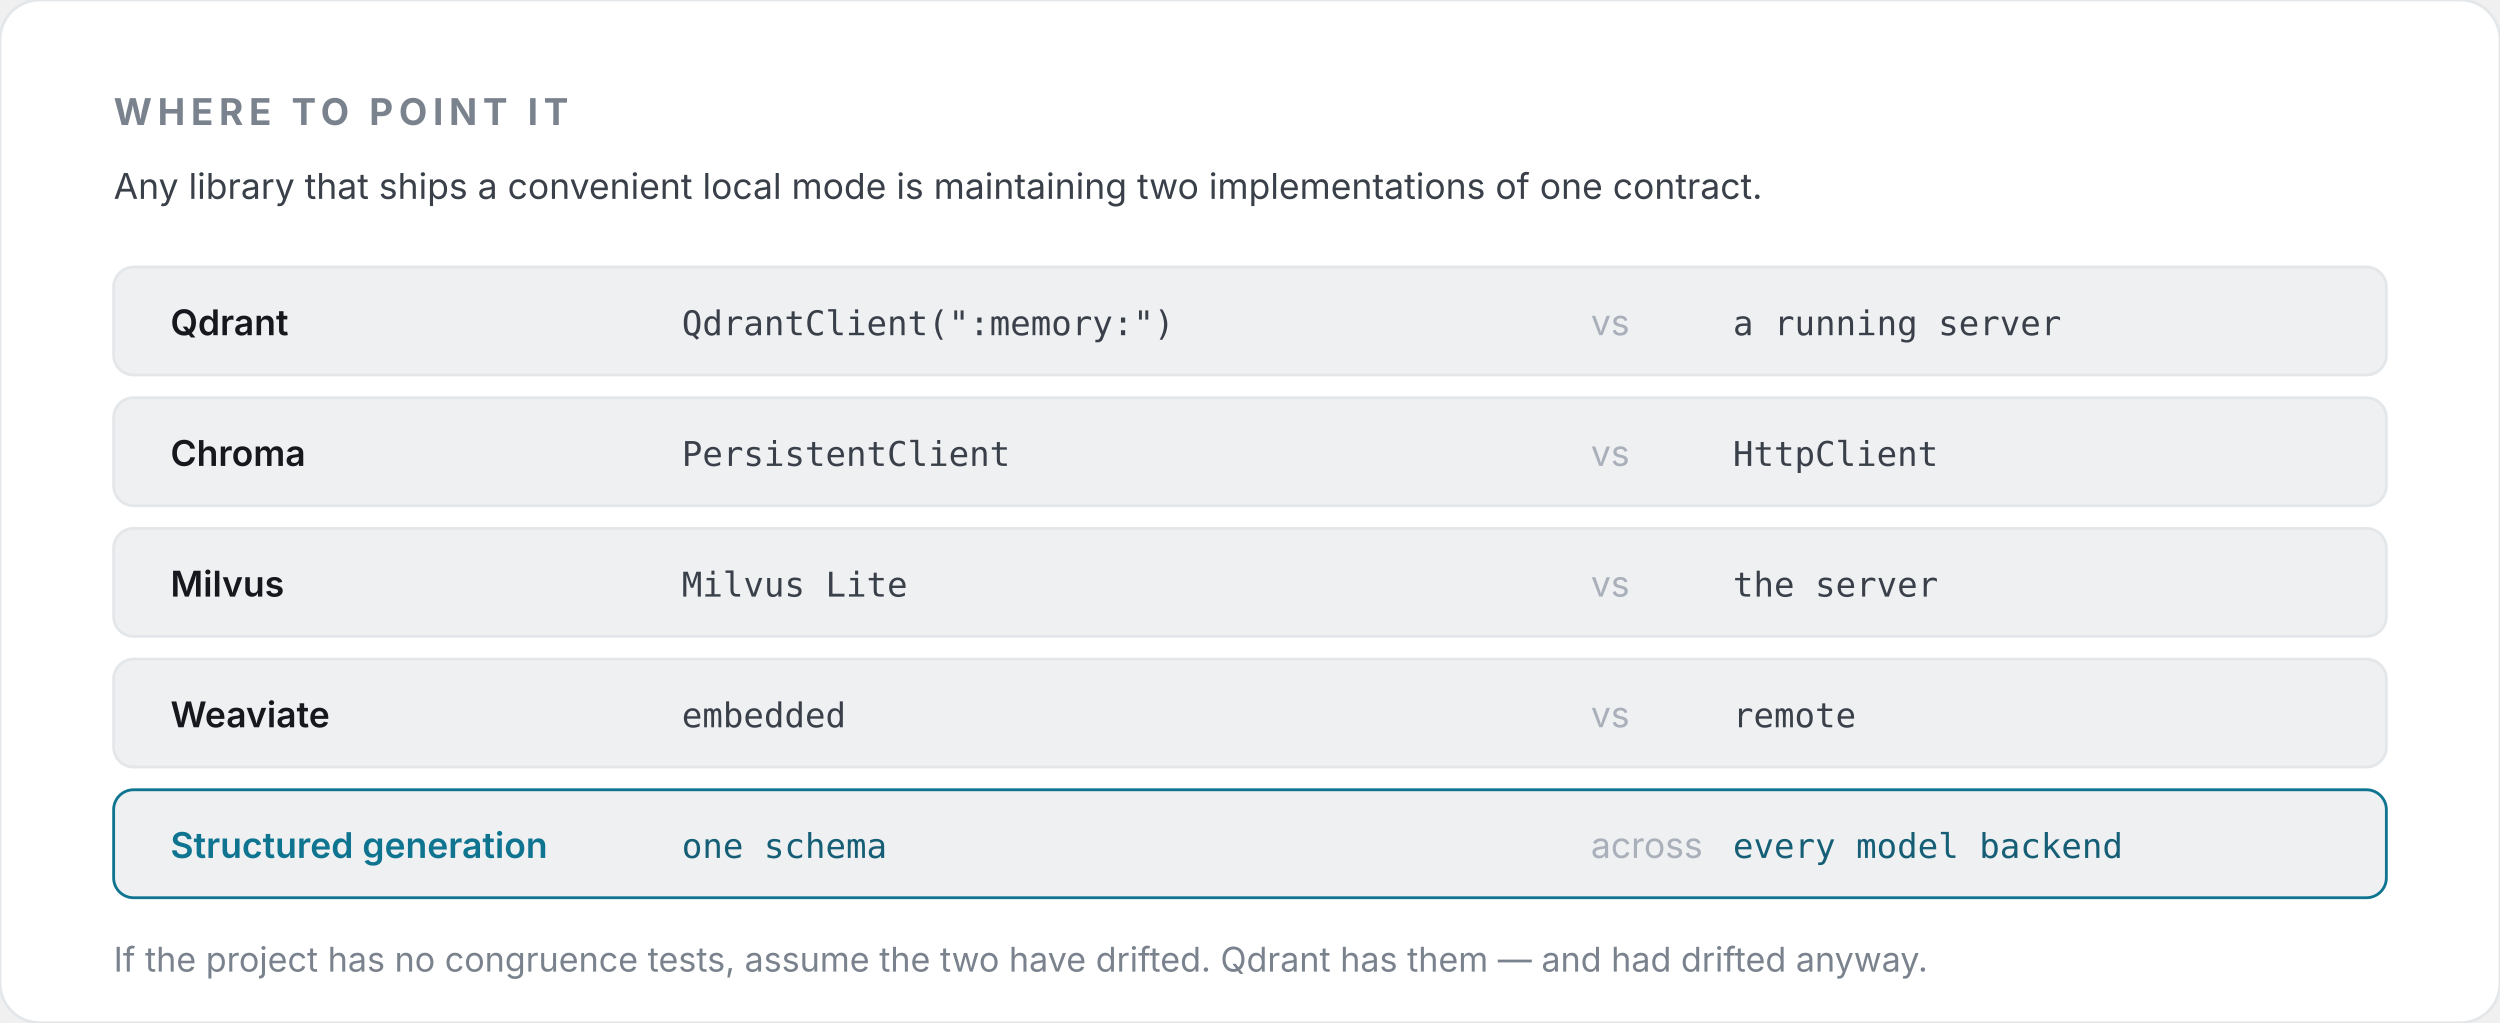
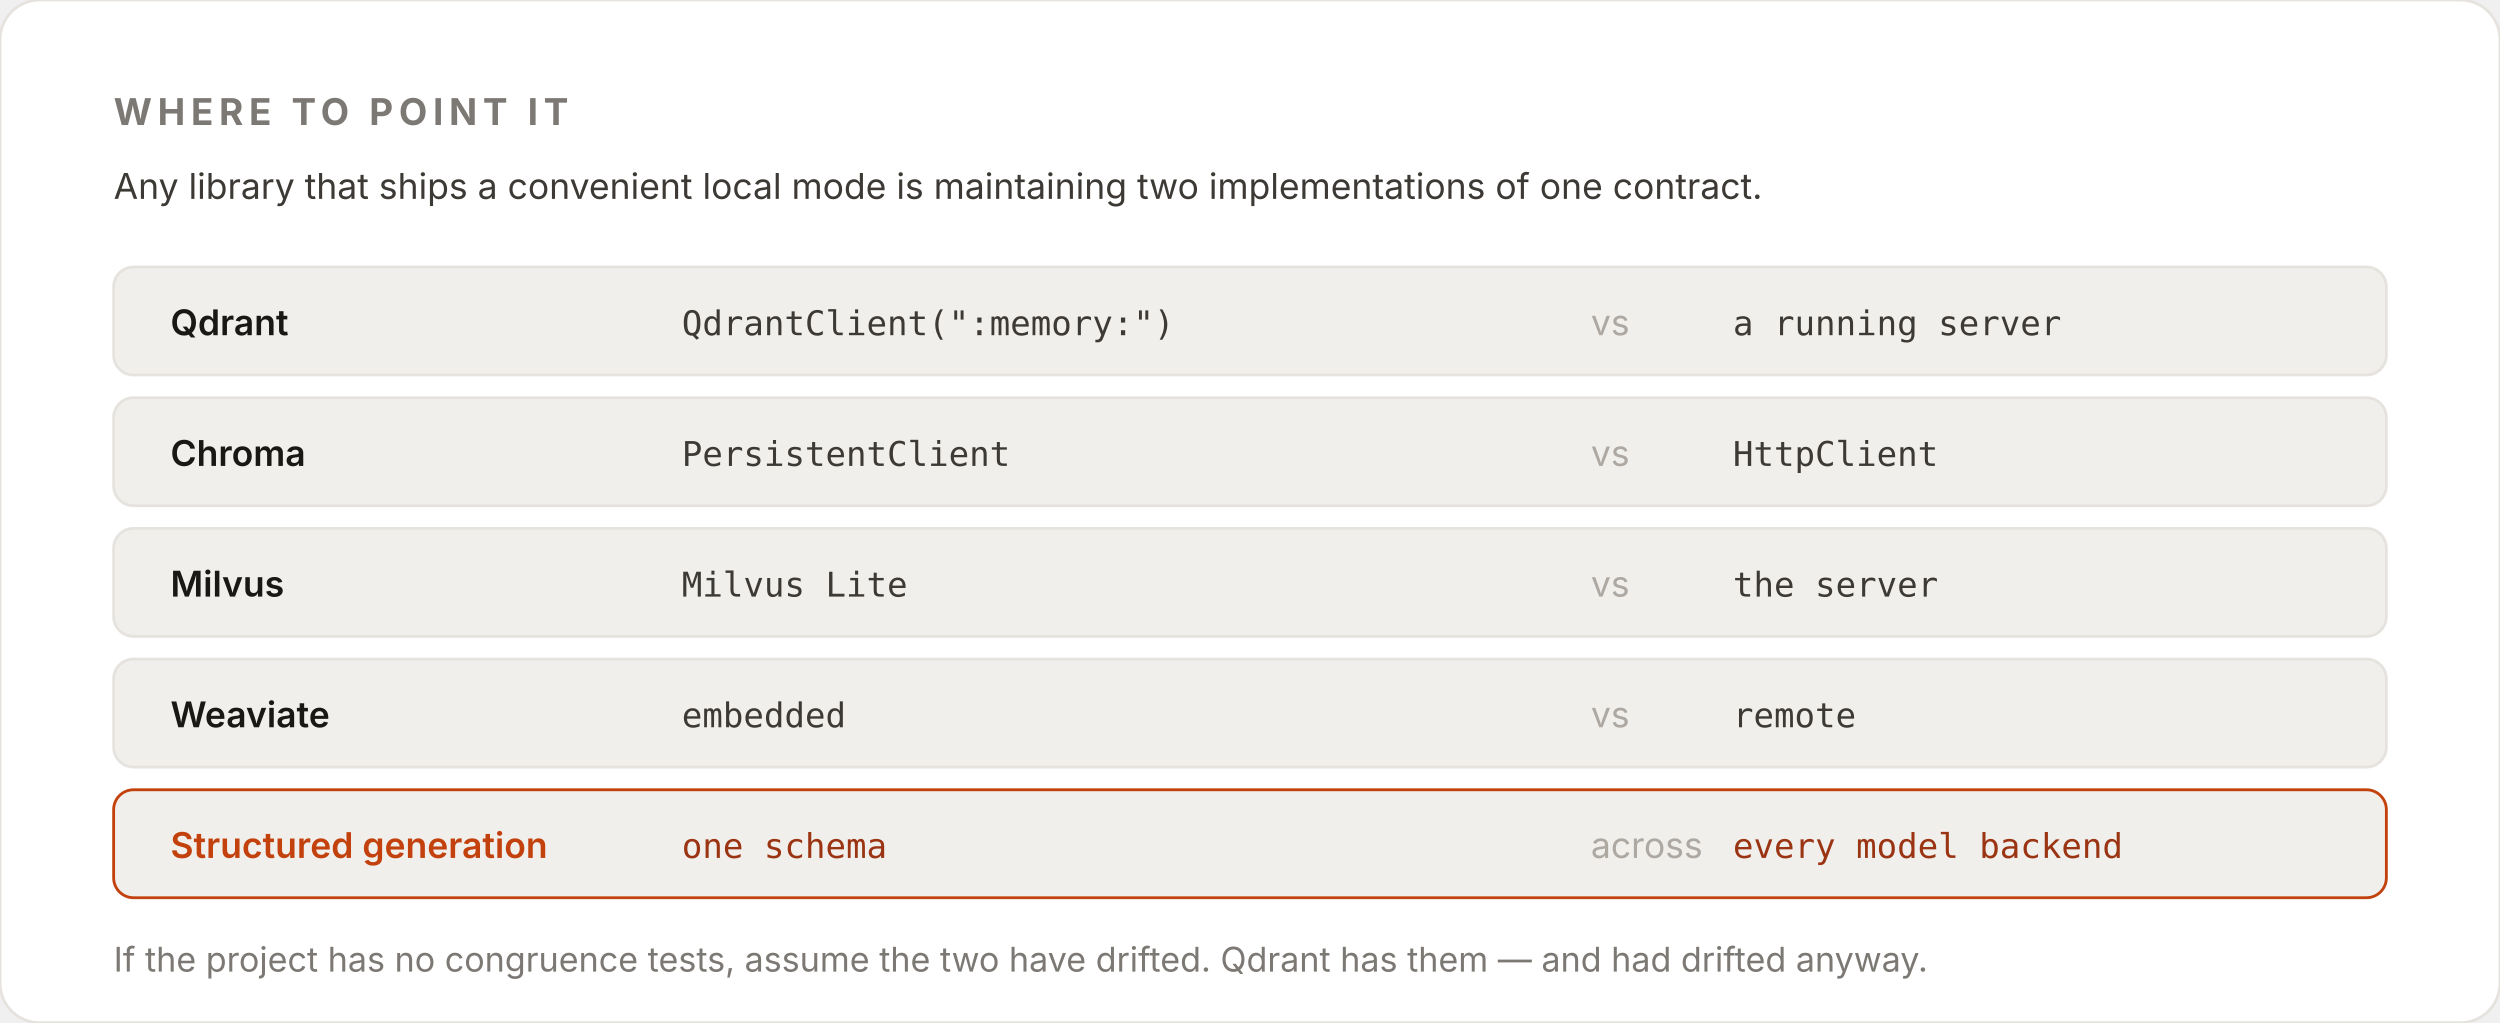
<svg xmlns="http://www.w3.org/2000/svg" viewBox="0 0 880 360" width="880" height="360" role="img" aria-label="Libraries that ship two implementations of one contract: Qdrant local mode versus server, Chroma persistent versus HTTP client, Milvus Lite versus server, LanceDB local versus cloud, Weaviate embedded versus remote, and any structured-generation library across its model backends.">
-   <rect width="880" height="360" rx="14" fill="#FFFFFF" stroke="#E4E7EA" />
-   <text x="40" y="44" font-family="system-ui,-apple-system,Segoe UI,sans-serif" font-size="13" font-weight="700" letter-spacing="2" fill="#7A828D">WHERE TO POINT IT</text>
-   <text x="40" y="70" font-family="system-ui,-apple-system,Segoe UI,sans-serif" font-size="12.5" fill="#3A4049">Any library that ships a convenient local mode is maintaining two implementations of one contract.</text>
+   <rect width="880" height="360" rx="14" fill="#FFFFFF" stroke="#E6E3DF" />
+   <text x="40" y="44" font-family="system-ui,-apple-system,Segoe UI,sans-serif" font-size="13" font-weight="700" letter-spacing="2" fill="#7C7873">WHERE TO POINT IT</text>
+   <text x="40" y="70" font-family="system-ui,-apple-system,Segoe UI,sans-serif" font-size="12.5" fill="#3D3A35">Any library that ships a convenient local mode is maintaining two implementations of one contract.</text>
  <g font-family="system-ui,-apple-system,Segoe UI,sans-serif" font-size="12.5">
-     <rect x="40" y="94" width="800" height="38" rx="7" fill="#EEF0F2" stroke="#E4E7EA" />
-     <text x="60" y="118" fill="#16181D" font-weight="600">Qdrant</text>
-     <text x="240" y="118" fill="#3A4049" font-family="ui-monospace,Consolas,monospace" font-size="12">QdrantClient(":memory:")</text>
-     <text x="560" y="118" fill="#A9B0BA">vs</text>
-     <text x="610" y="118" fill="#3A4049" font-family="ui-monospace,Consolas,monospace" font-size="12">a running server</text>
-     <rect x="40" y="140" width="800" height="38" rx="7" fill="#EEF0F2" stroke="#E4E7EA" />
-     <text x="60" y="164" fill="#16181D" font-weight="600">Chroma</text>
-     <text x="240" y="164" fill="#3A4049" font-family="ui-monospace,Consolas,monospace" font-size="12">PersistentClient</text>
-     <text x="560" y="164" fill="#A9B0BA">vs</text>
-     <text x="610" y="164" fill="#3A4049" font-family="ui-monospace,Consolas,monospace" font-size="12">HttpClient</text>
-     <rect x="40" y="186" width="800" height="38" rx="7" fill="#EEF0F2" stroke="#E4E7EA" />
-     <text x="60" y="210" fill="#16181D" font-weight="600">Milvus</text>
-     <text x="240" y="210" fill="#3A4049" font-family="ui-monospace,Consolas,monospace" font-size="12">Milvus Lite</text>
-     <text x="560" y="210" fill="#A9B0BA">vs</text>
-     <text x="610" y="210" fill="#3A4049" font-family="ui-monospace,Consolas,monospace" font-size="12">the server</text>
-     <rect x="40" y="232" width="800" height="38" rx="7" fill="#EEF0F2" stroke="#E4E7EA" />
-     <text x="60" y="256" fill="#16181D" font-weight="600">Weaviate</text>
-     <text x="240" y="256" fill="#3A4049" font-family="ui-monospace,Consolas,monospace" font-size="12">embedded</text>
-     <text x="560" y="256" fill="#A9B0BA">vs</text>
-     <text x="610" y="256" fill="#3A4049" font-family="ui-monospace,Consolas,monospace" font-size="12">remote</text>
-     <rect x="40" y="278" width="800" height="38" rx="7" fill="#EEF0F2" stroke="#0E7490" />
-     <text x="60" y="302" fill="#0E7490" font-weight="600">Structured generation</text>
-     <text x="240" y="302" fill="#155E75" font-family="ui-monospace,Consolas,monospace" font-size="12">one schema</text>
-     <text x="560" y="302" fill="#A9B0BA">across</text>
-     <text x="610" y="302" fill="#155E75" font-family="ui-monospace,Consolas,monospace" font-size="12">every model backend</text>
+     <rect x="40" y="94" width="800" height="38" rx="7" fill="#F1EFEC" stroke="#E6E3DF" />
+     <text x="60" y="118" fill="#1A1815" font-weight="600">Qdrant</text>
+     <text x="240" y="118" fill="#3D3A35" font-family="ui-monospace,Consolas,monospace" font-size="12">QdrantClient(":memory:")</text>
+     <text x="560" y="118" fill="#ADA8A2">vs</text>
+     <text x="610" y="118" fill="#3D3A35" font-family="ui-monospace,Consolas,monospace" font-size="12">a running server</text>
+     <rect x="40" y="140" width="800" height="38" rx="7" fill="#F1EFEC" stroke="#E6E3DF" />
+     <text x="60" y="164" fill="#1A1815" font-weight="600">Chroma</text>
+     <text x="240" y="164" fill="#3D3A35" font-family="ui-monospace,Consolas,monospace" font-size="12">PersistentClient</text>
+     <text x="560" y="164" fill="#ADA8A2">vs</text>
+     <text x="610" y="164" fill="#3D3A35" font-family="ui-monospace,Consolas,monospace" font-size="12">HttpClient</text>
+     <rect x="40" y="186" width="800" height="38" rx="7" fill="#F1EFEC" stroke="#E6E3DF" />
+     <text x="60" y="210" fill="#1A1815" font-weight="600">Milvus</text>
+     <text x="240" y="210" fill="#3D3A35" font-family="ui-monospace,Consolas,monospace" font-size="12">Milvus Lite</text>
+     <text x="560" y="210" fill="#ADA8A2">vs</text>
+     <text x="610" y="210" fill="#3D3A35" font-family="ui-monospace,Consolas,monospace" font-size="12">the server</text>
+     <rect x="40" y="232" width="800" height="38" rx="7" fill="#F1EFEC" stroke="#E6E3DF" />
+     <text x="60" y="256" fill="#1A1815" font-weight="600">Weaviate</text>
+     <text x="240" y="256" fill="#3D3A35" font-family="ui-monospace,Consolas,monospace" font-size="12">embedded</text>
+     <text x="560" y="256" fill="#ADA8A2">vs</text>
+     <text x="610" y="256" fill="#3D3A35" font-family="ui-monospace,Consolas,monospace" font-size="12">remote</text>
+     <rect x="40" y="278" width="800" height="38" rx="7" fill="#F1EFEC" stroke="#C2410C" />
+     <text x="60" y="302" fill="#C2410C" font-weight="600">Structured generation</text>
+     <text x="240" y="302" fill="#9A3412" font-family="ui-monospace,Consolas,monospace" font-size="12">one schema</text>
+     <text x="560" y="302" fill="#ADA8A2">across</text>
+     <text x="610" y="302" fill="#9A3412" font-family="ui-monospace,Consolas,monospace" font-size="12">every model backend</text>
  </g>
-   <text x="40" y="342" font-family="system-ui,-apple-system,Segoe UI,sans-serif" font-size="12" fill="#7A828D">If the project has no congruence tests, assume the two have drifted. Qdrant has them — and had drifted anyway.</text>
+   <text x="40" y="342" font-family="system-ui,-apple-system,Segoe UI,sans-serif" font-size="12" fill="#7C7873">If the project has no congruence tests, assume the two have drifted. Qdrant has them — and had drifted anyway.</text>
</svg>
